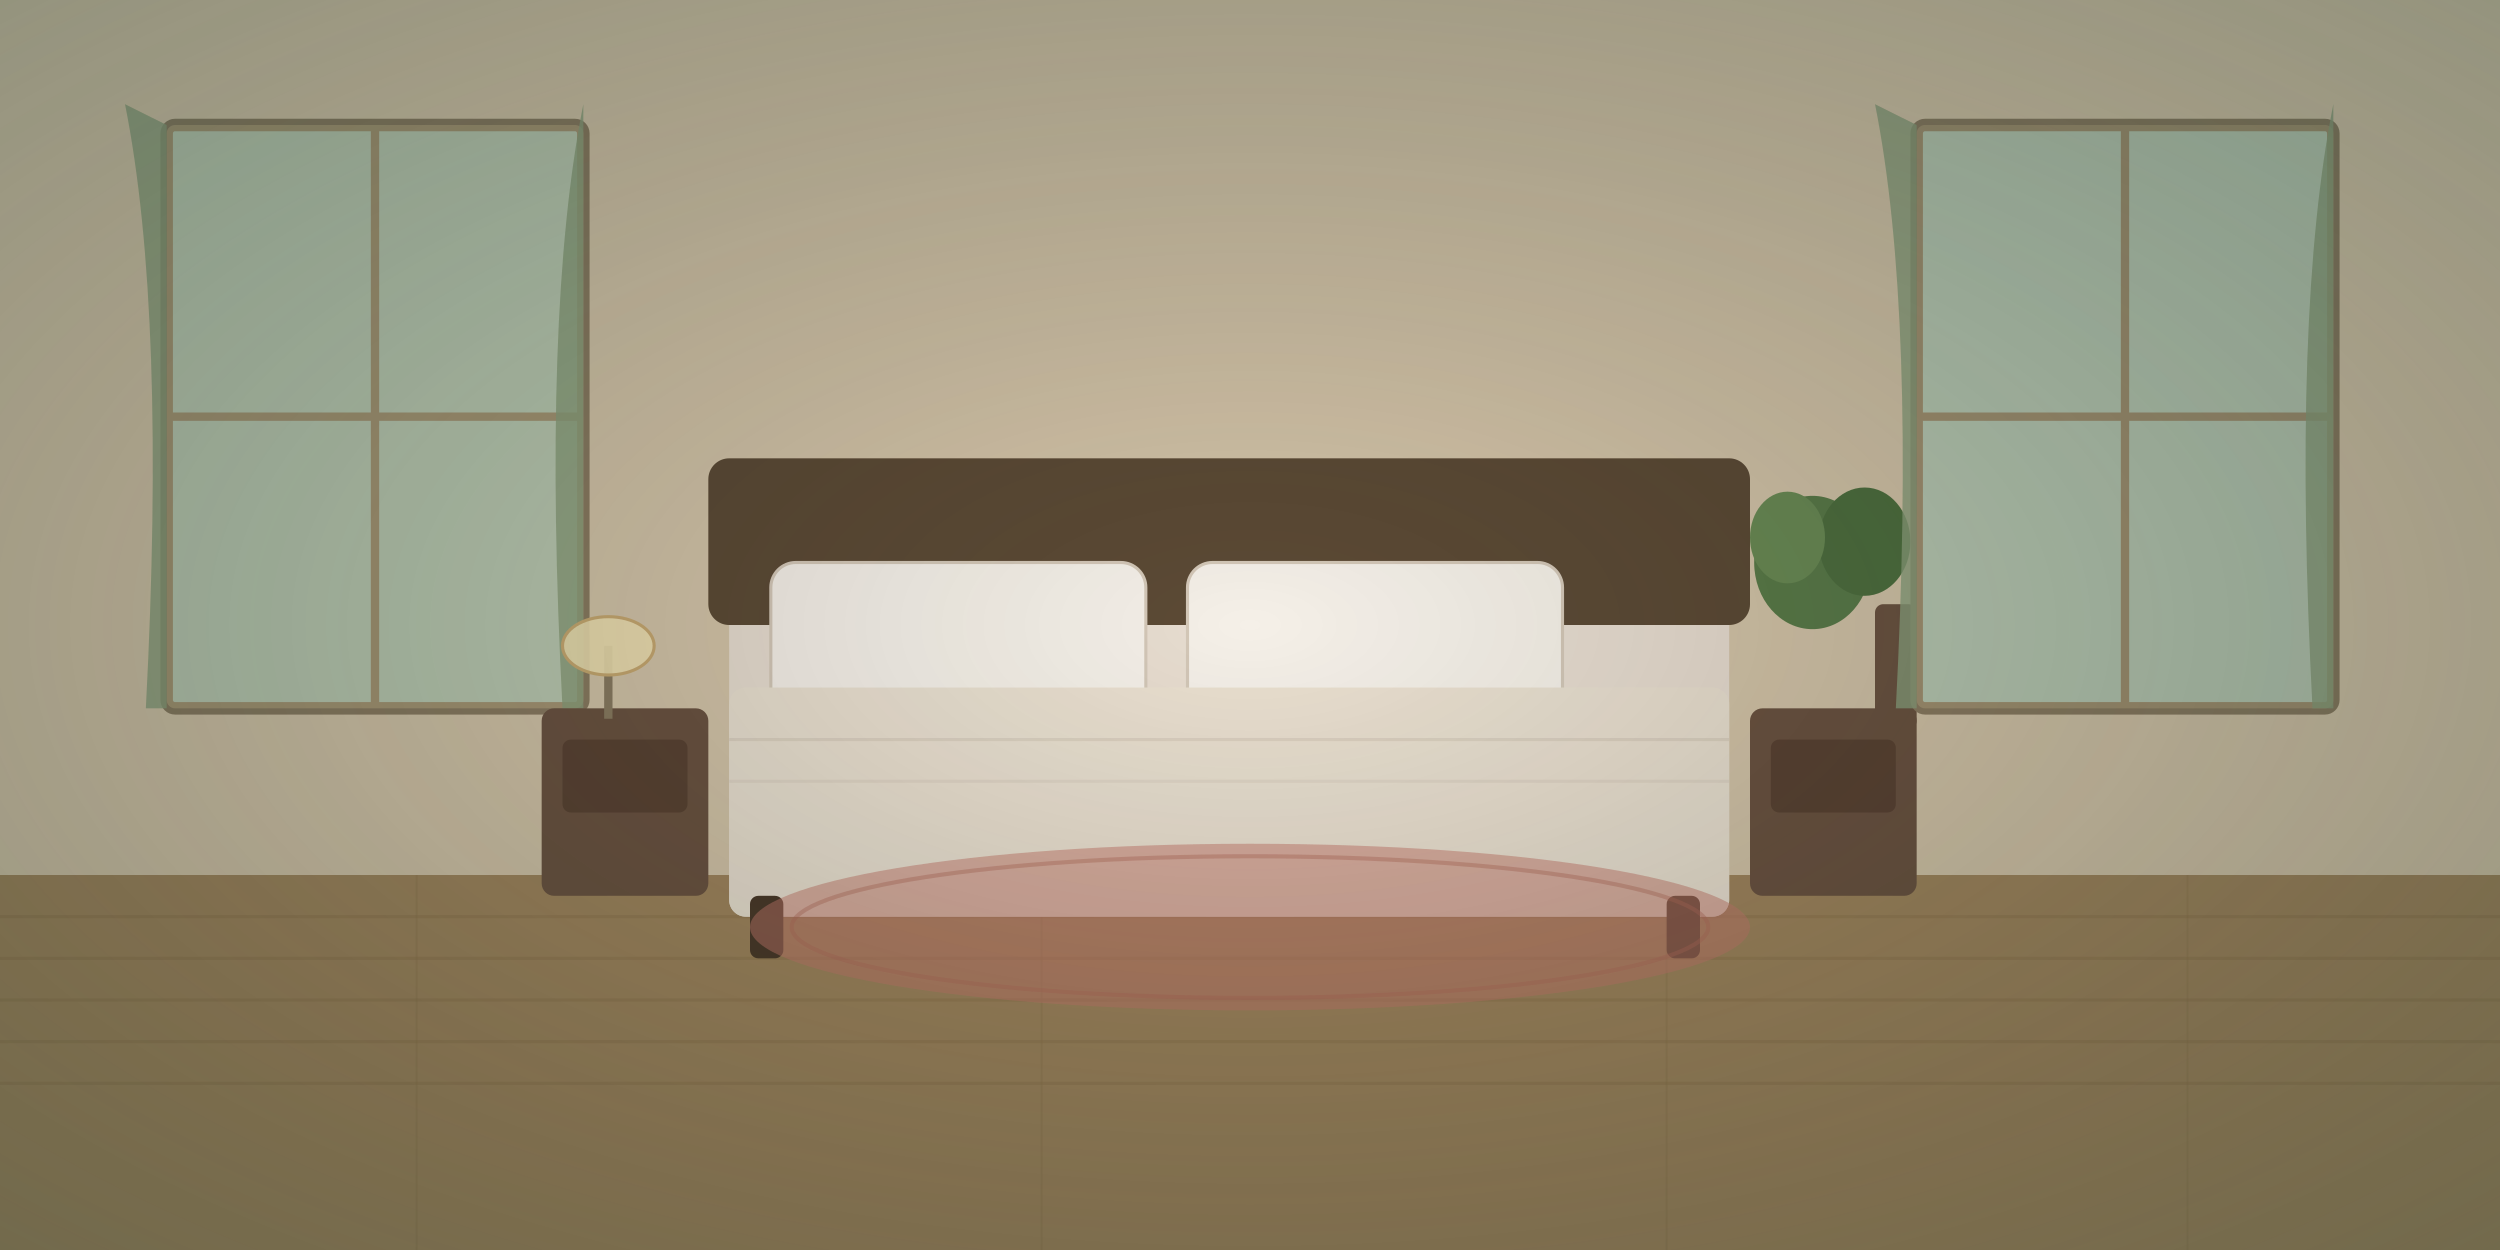
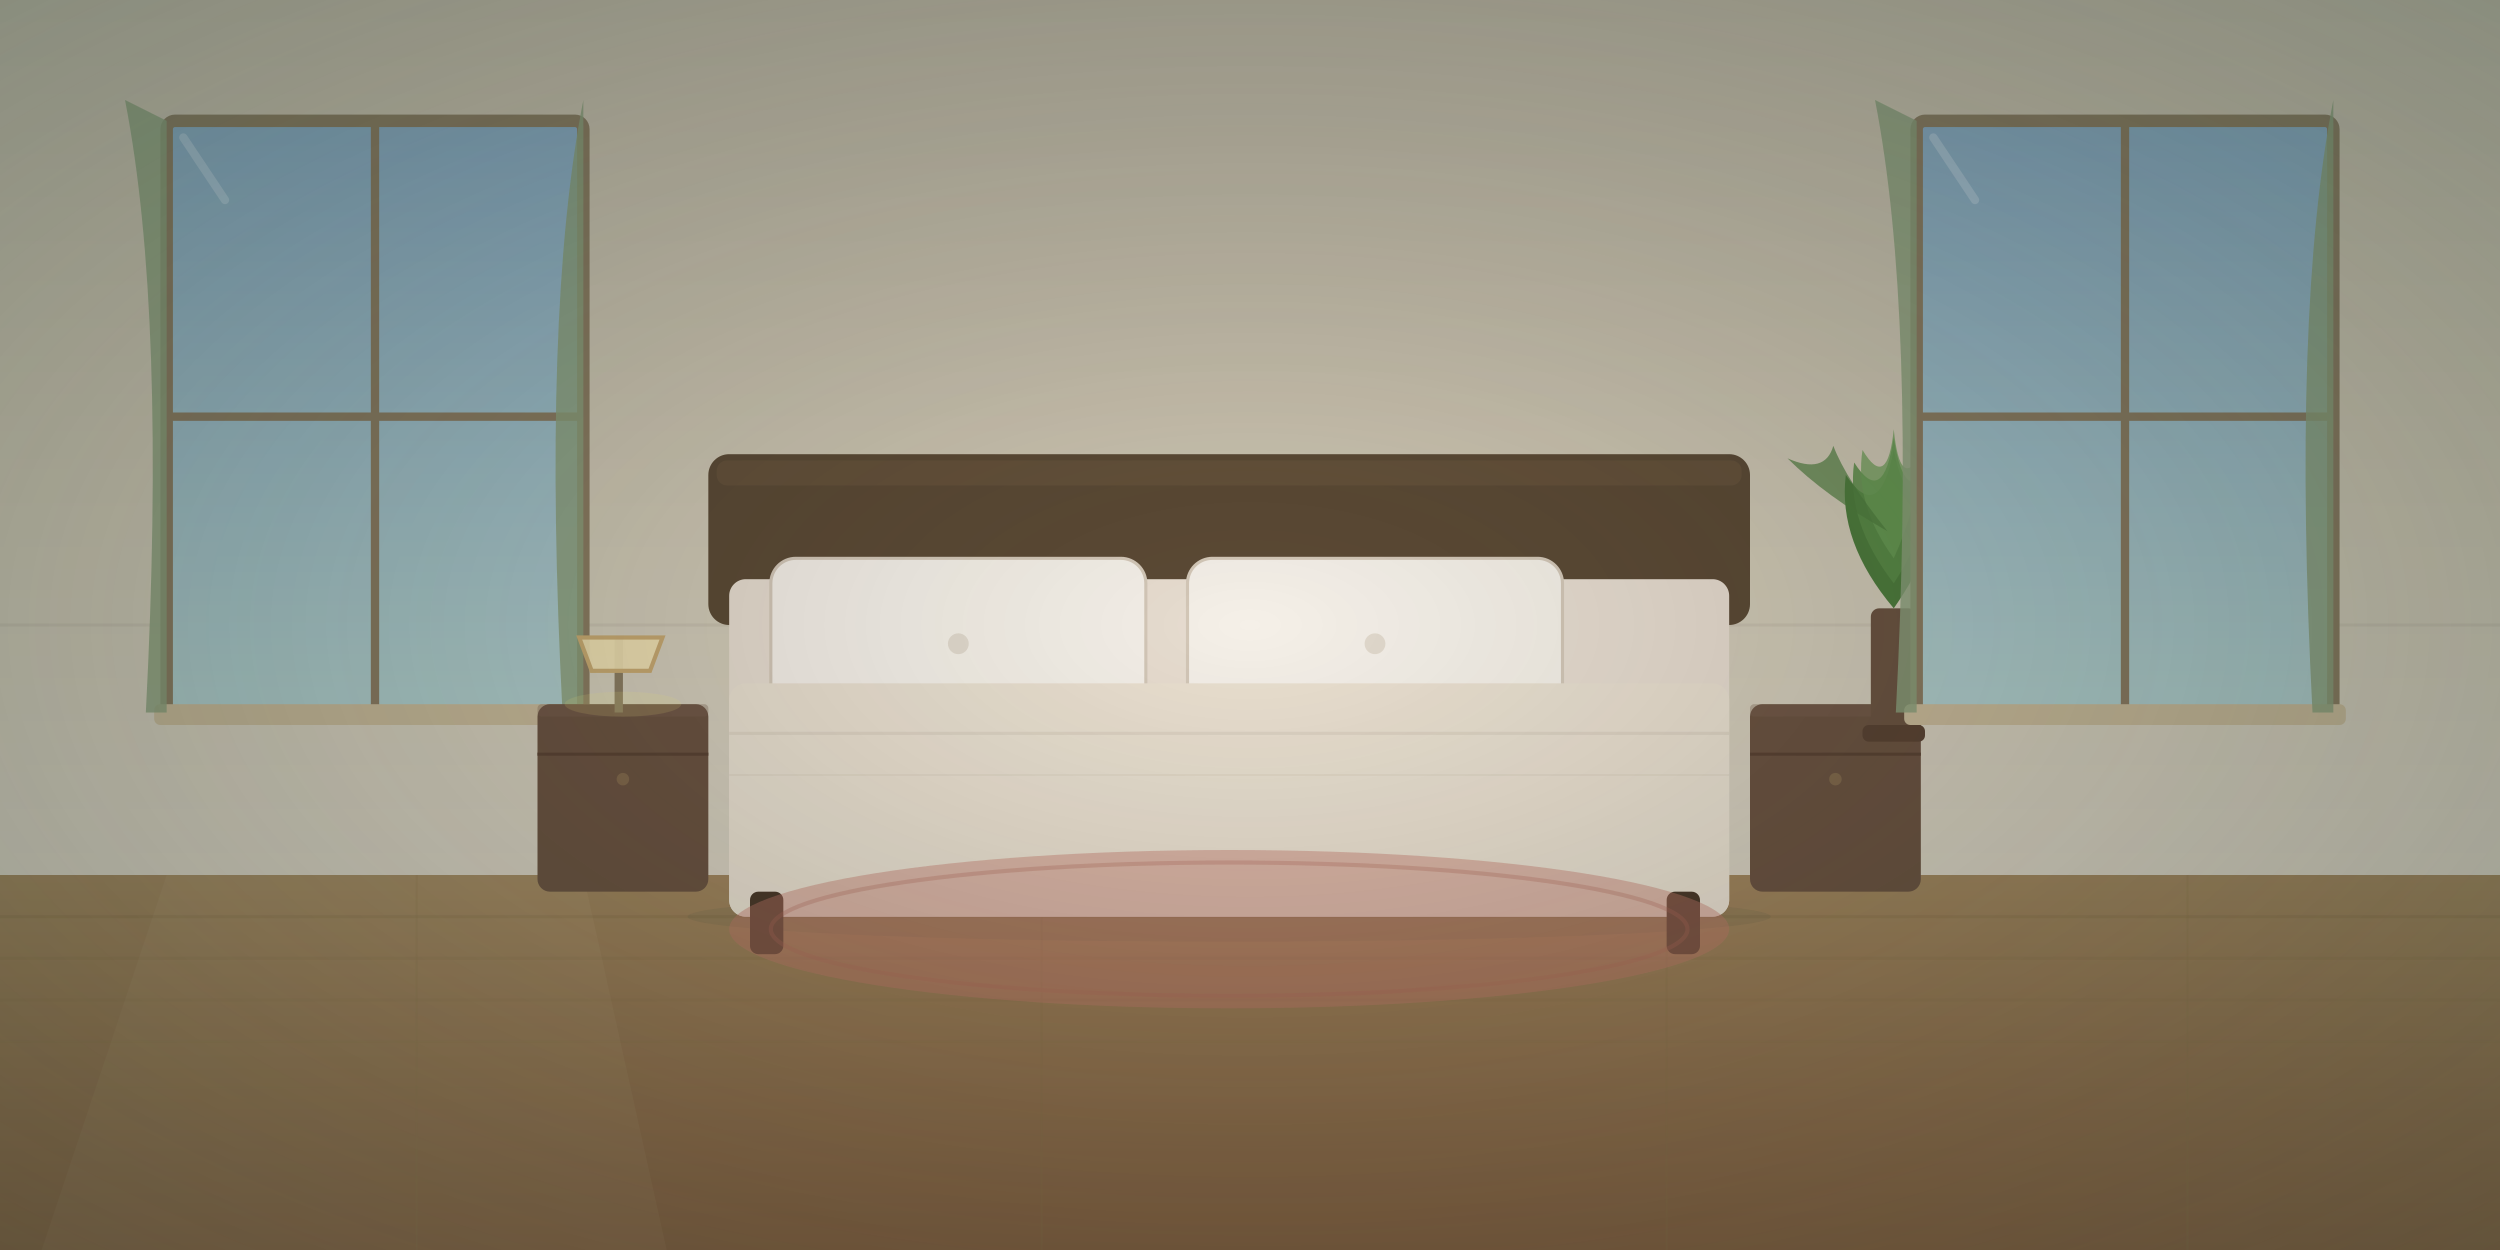
<svg xmlns="http://www.w3.org/2000/svg" viewBox="0 0 1200 600" width="1200" height="600">
-   <rect width="1200" height="600" fill="#C8B89A" />
-   <rect x="0" y="0" width="1200" height="420" fill="#D4C4A8" />
-   <rect x="0" y="420" width="1200" height="180" fill="#A0845C" />
-   <line x1="0" y1="440" x2="1200" y2="440" stroke="#8B7048" stroke-width="1.5" opacity="0.4" />
-   <line x1="0" y1="460" x2="1200" y2="460" stroke="#8B7048" stroke-width="1.5" opacity="0.4" />
-   <line x1="0" y1="480" x2="1200" y2="480" stroke="#8B7048" stroke-width="1.5" opacity="0.4" />
-   <line x1="0" y1="500" x2="1200" y2="500" stroke="#8B7048" stroke-width="1.5" opacity="0.4" />
-   <line x1="0" y1="520" x2="1200" y2="520" stroke="#8B7048" stroke-width="1.5" opacity="0.4" />
-   <line x1="200" y1="420" x2="200" y2="600" stroke="#8B7048" stroke-width="1" opacity="0.3" />
-   <line x1="500" y1="420" x2="500" y2="600" stroke="#8B7048" stroke-width="1" opacity="0.3" />
-   <line x1="800" y1="420" x2="800" y2="600" stroke="#8B7048" stroke-width="1" opacity="0.3" />
-   <line x1="1050" y1="420" x2="1050" y2="600" stroke="#8B7048" stroke-width="1" opacity="0.3" />
-   <rect x="80" y="60" width="200" height="280" fill="#A8C4B8" rx="4" />
-   <rect x="80" y="60" width="200" height="280" fill="none" stroke="#8A7A60" stroke-width="6" rx="4" />
-   <line x1="180" y1="60" x2="180" y2="340" stroke="#8A7A60" stroke-width="4" />
-   <line x1="80" y1="200" x2="280" y2="200" stroke="#8A7A60" stroke-width="4" />
-   <rect x="80" y="60" width="200" height="280" fill="#E8D4A0" opacity="0.3" rx="4" />
-   <path d="M60 50 Q80 150 70 340 L80 340 L80 60 Z" fill="#8B9E7A" opacity="0.8" />
-   <path d="M280 50 Q260 150 270 340 L280 340 L280 60 Z" fill="#8B9E7A" opacity="0.8" />
-   <rect x="350" y="280" width="480" height="160" rx="8" fill="#E8DDD0" />
-   <rect x="340" y="220" width="500" height="80" rx="10" fill="#5C4A35" />
-   <rect x="370" y="270" width="180" height="80" rx="12" fill="#F5F0E8" />
-   <rect x="370" y="270" width="180" height="80" rx="12" fill="none" stroke="#D4C8B8" stroke-width="1.5" />
-   <rect x="570" y="270" width="180" height="80" rx="12" fill="#F5F0E8" />
-   <rect x="570" y="270" width="180" height="80" rx="12" fill="none" stroke="#D4C8B8" stroke-width="1.5" />
-   <rect x="350" y="330" width="480" height="110" rx="8" fill="#EAE0D0" />
-   <line x1="350" y1="355" x2="830" y2="355" stroke="#D4C8B8" stroke-width="1.5" opacity="0.6" />
-   <line x1="350" y1="375" x2="830" y2="375" stroke="#D4C8B8" stroke-width="1.5" opacity="0.4" />
-   <rect x="360" y="430" width="16" height="30" rx="4" fill="#4A3828" />
-   <rect x="800" y="430" width="16" height="30" rx="4" fill="#4A3828" />
-   <rect x="260" y="340" width="80" height="90" rx="6" fill="#6B5240" />
-   <rect x="270" y="355" width="60" height="35" rx="4" fill="#5A4232" />
-   <rect x="290" y="310" width="4" height="35" fill="#8A7A60" />
-   <ellipse cx="292" cy="310" rx="22" ry="14" fill="#F0E0B0" opacity="0.9" />
-   <ellipse cx="292" cy="310" rx="22" ry="14" fill="none" stroke="#C8A870" stroke-width="1.5" />
-   <rect x="840" y="340" width="80" height="90" rx="6" fill="#6B5240" />
-   <rect x="850" y="355" width="60" height="35" rx="4" fill="#5A4232" />
-   <rect x="900" y="290" width="20" height="60" rx="4" fill="#6B5240" />
-   <ellipse cx="870" cy="270" rx="28" ry="32" fill="#5A7A48" />
-   <ellipse cx="895" cy="260" rx="22" ry="26" fill="#4E6E3E" />
-   <ellipse cx="858" cy="258" rx="18" ry="22" fill="#6A8A54" />
-   <rect x="920" y="60" width="200" height="280" fill="#A8C4B8" rx="4" />
-   <rect x="920" y="60" width="200" height="280" fill="none" stroke="#8A7A60" stroke-width="6" rx="4" />
-   <line x1="1020" y1="60" x2="1020" y2="340" stroke="#8A7A60" stroke-width="4" />
-   <line x1="920" y1="200" x2="1120" y2="200" stroke="#8A7A60" stroke-width="4" />
-   <rect x="920" y="60" width="200" height="280" fill="#E8D4A0" opacity="0.25" rx="4" />
-   <path d="M900 50 Q920 150 910 340 L920 340 L920 60 Z" fill="#8B9E7A" opacity="0.8" />
-   <path d="M1120 50 Q1100 150 1110 340 L1120 340 L1120 60 Z" fill="#8B9E7A" opacity="0.8" />
-   <ellipse cx="600" cy="445" rx="240" ry="40" fill="#C4786A" opacity="0.5" />
-   <ellipse cx="600" cy="445" rx="220" ry="34" fill="none" stroke="#B06858" stroke-width="2" opacity="0.4" />
-   <rect width="1200" height="600" fill="url(#vignette)" opacity="0.35" />
  <defs>
+     <linearGradient id="wall-h" x1="0" y1="0" x2="0" y2="1">
+       <stop offset="0%" stop-color="#C4BAA8" />
+       <stop offset="60%" stop-color="#D0C8B4" />
+       <stop offset="100%" stop-color="#D8D0C0" />
+     </linearGradient>
+     <linearGradient id="floor-h" x1="0" y1="0" x2="0" y2="1">
+       <stop offset="0%" stop-color="#A0845C" />
+       <stop offset="100%" stop-color="#886040" />
+     </linearGradient>
+     <linearGradient id="win-h" x1="0" y1="0" x2="0" y2="1">
+       <stop offset="0%" stop-color="#88A8C0" />
+       <stop offset="100%" stop-color="#B0CCCA" />
+     </linearGradient>
    <radialGradient id="vignette" cx="50%" cy="50%" r="70%">
      <stop offset="0%" stop-color="transparent" />
      <stop offset="100%" stop-color="#1E3A2F" />
    </radialGradient>
  </defs>
+   <rect width="1200" height="420" fill="url(#wall-h)" />
+   <line x1="0" y1="300" x2="1200" y2="300" stroke="#B8B0A0" stroke-width="1.5" opacity="0.35" />
+   <rect x="0" y="420" width="1200" height="180" fill="url(#floor-h)" />
+   <line x1="0" y1="440" x2="1200" y2="440" stroke="#8B7048" stroke-width="1.5" opacity="0.38" />
+   <line x1="0" y1="460" x2="1200" y2="460" stroke="#8B7048" stroke-width="1.5" opacity="0.32" />
+   <line x1="0" y1="480" x2="1200" y2="480" stroke="#8B7048" stroke-width="1.5" opacity="0.27" />
+   <line x1="0" y1="500" x2="1200" y2="500" stroke="#8B7048" stroke-width="1.2" opacity="0.22" />
+   <line x1="0" y1="522" x2="1200" y2="522" stroke="#8B7048" stroke-width="1" opacity="0.18" />
+   <line x1="200" y1="420" x2="200" y2="600" stroke="#8B7048" stroke-width="1" opacity="0.24" />
+   <line x1="500" y1="420" x2="500" y2="600" stroke="#8B7048" stroke-width="1" opacity="0.24" />
+   <line x1="800" y1="420" x2="800" y2="600" stroke="#8B7048" stroke-width="1" opacity="0.24" />
+   <line x1="1050" y1="420" x2="1050" y2="600" stroke="#8B7048" stroke-width="1" opacity="0.24" />
+   <rect x="80" y="58" width="200" height="284" fill="url(#win-h)" rx="4" />
+   <rect x="80" y="58" width="200" height="284" fill="none" stroke="#8A7A60" stroke-width="6" rx="4" />
+   <line x1="180" y1="58" x2="180" y2="342" stroke="#8A7A60" stroke-width="4" />
+   <line x1="80" y1="200" x2="280" y2="200" stroke="#8A7A60" stroke-width="4" />
+   <line x1="88" y1="66" x2="108" y2="96" stroke="white" stroke-width="4" opacity="0.22" stroke-linecap="round" />
+   <rect x="74" y="338" width="212" height="10" rx="3" fill="#C8B898" />
+   <path d="M80 420 L280 420 L320 600 L20 600 Z" fill="#F0E8C0" opacity="0.05" />
+   <path d="M60 48 Q80 150 70 342 L80 342 L80 58 Z" fill="#8B9E7A" opacity="0.82" />
+   <path d="M280 48 Q260 150 270 342 L280 342 L280 58 Z" fill="#8B9E7A" opacity="0.82" />
+   <ellipse cx="590" cy="440" rx="260" ry="12" fill="#1E3A2F" opacity="0.08" />
+   <rect x="340" y="218" width="500" height="82" rx="10" fill="#5C4A35" />
+   <rect x="344" y="221" width="492" height="12" rx="5" fill="#7A6248" opacity="0.3" />
+   <rect x="350" y="278" width="480" height="162" rx="8" fill="#E8DDD0" />
+   <rect x="370" y="268" width="180" height="82" rx="12" fill="#F5F0E8" />
+   <rect x="370" y="268" width="180" height="82" fill="none" stroke="#D4C8B8" stroke-width="1.5" rx="12" />
+   <circle cx="460" cy="309" r="5" fill="#D4C8B8" opacity="0.55" />
+   <rect x="570" y="268" width="180" height="82" rx="12" fill="#F5F0E8" />
+   <rect x="570" y="268" width="180" height="82" fill="none" stroke="#D4C8B8" stroke-width="1.5" rx="12" />
+   <circle cx="660" cy="309" r="5" fill="#D4C8B8" opacity="0.55" />
+   <rect x="350" y="328" width="480" height="112" rx="8" fill="#EAE0D0" />
+   <line x1="350" y1="352" x2="830" y2="352" stroke="#D4C8B8" stroke-width="1.5" opacity="0.5" />
+   <line x1="350" y1="372" x2="830" y2="372" stroke="#D4C8B8" stroke-width="1" opacity="0.32" />
+   <rect x="360" y="428" width="16" height="30" rx="4" fill="#4A3828" />
+   <rect x="800" y="428" width="16" height="30" rx="4" fill="#4A3828" />
+   <rect x="258" y="338" width="82" height="90" rx="6" fill="#6B5240" />
+   <line x1="258" y1="362" x2="340" y2="362" stroke="#5A4232" stroke-width="1.5" />
+   <circle cx="299" cy="374" r="3" fill="#8A7050" opacity="0.7" />
+   <rect x="258" y="338" width="82" height="6" rx="2" fill="#7A6050" opacity="0.35" />
+   <rect x="295" y="306" width="4" height="36" fill="#8A7A60" />
+   <path d="M278 306 L318 306 L312 322 L284 322 Z" fill="#F0E0B0" opacity="0.92" />
+   <path d="M278 306 L318 306 L312 322 L284 322 Z" fill="none" stroke="#C8A870" stroke-width="2" />
+   <ellipse cx="299" cy="338" rx="28" ry="6" fill="#F8E880" opacity="0.15" />
+   <rect x="840" y="338" width="82" height="90" rx="6" fill="#6B5240" />
+   <line x1="840" y1="362" x2="922" y2="362" stroke="#5A4232" stroke-width="1.5" />
+   <circle cx="881" cy="374" r="3" fill="#8A7050" opacity="0.7" />
+   <rect x="840" y="338" width="82" height="6" rx="2" fill="#7A6050" opacity="0.35" />
+   <rect x="898" y="292" width="22" height="60" rx="4" fill="#6B5240" />
+   <rect x="894" y="348" width="30" height="8" rx="3" fill="#5A4232" />
+   <path d="M909 292 Q882 260 886 228 Q902 252 909 216 Q916 252 934 230 Q930 262 909 292Z" fill="#4E7A3C" />
+   <path d="M909 280 Q886 250 890 222 Q904 244 909 210 Q914 244 928 224 Q926 254 909 280Z" fill="#5A8A46" opacity="0.85" />
+   <path d="M909 268 Q890 242 894 216 Q906 236 909 206 Q912 236 922 218 Q920 244 909 268Z" fill="#6A9A54" opacity="0.72" />
+   <path d="M906 255 Q876 238 858 220 Q876 228 880 214 Q886 230 906 255Z" fill="#4E7A3C" opacity="0.68" />
+   <rect x="920" y="58" width="200" height="284" fill="url(#win-h)" rx="4" />
+   <rect x="920" y="58" width="200" height="284" fill="none" stroke="#8A7A60" stroke-width="6" rx="4" />
+   <line x1="1020" y1="58" x2="1020" y2="342" stroke="#8A7A60" stroke-width="4" />
+   <line x1="920" y1="200" x2="1120" y2="200" stroke="#8A7A60" stroke-width="4" />
+   <line x1="928" y1="66" x2="948" y2="96" stroke="white" stroke-width="4" opacity="0.22" stroke-linecap="round" />
+   <rect x="914" y="338" width="212" height="10" rx="3" fill="#C8B898" />
+   <path d="M900 48 Q920 150 910 342 L920 342 L920 58 Z" fill="#8B9E7A" opacity="0.82" />
+   <path d="M1120 48 Q1100 150 1110 342 L1120 342 L1120 58 Z" fill="#8B9E7A" opacity="0.82" />
+   <ellipse cx="590" cy="446" rx="240" ry="38" fill="#C4786A" opacity="0.42" />
+   <ellipse cx="590" cy="446" rx="220" ry="32" fill="none" stroke="#B06858" stroke-width="2" opacity="0.3" />
+   <rect width="1200" height="600" fill="url(#vignette)" opacity="0.35" />
</svg>
